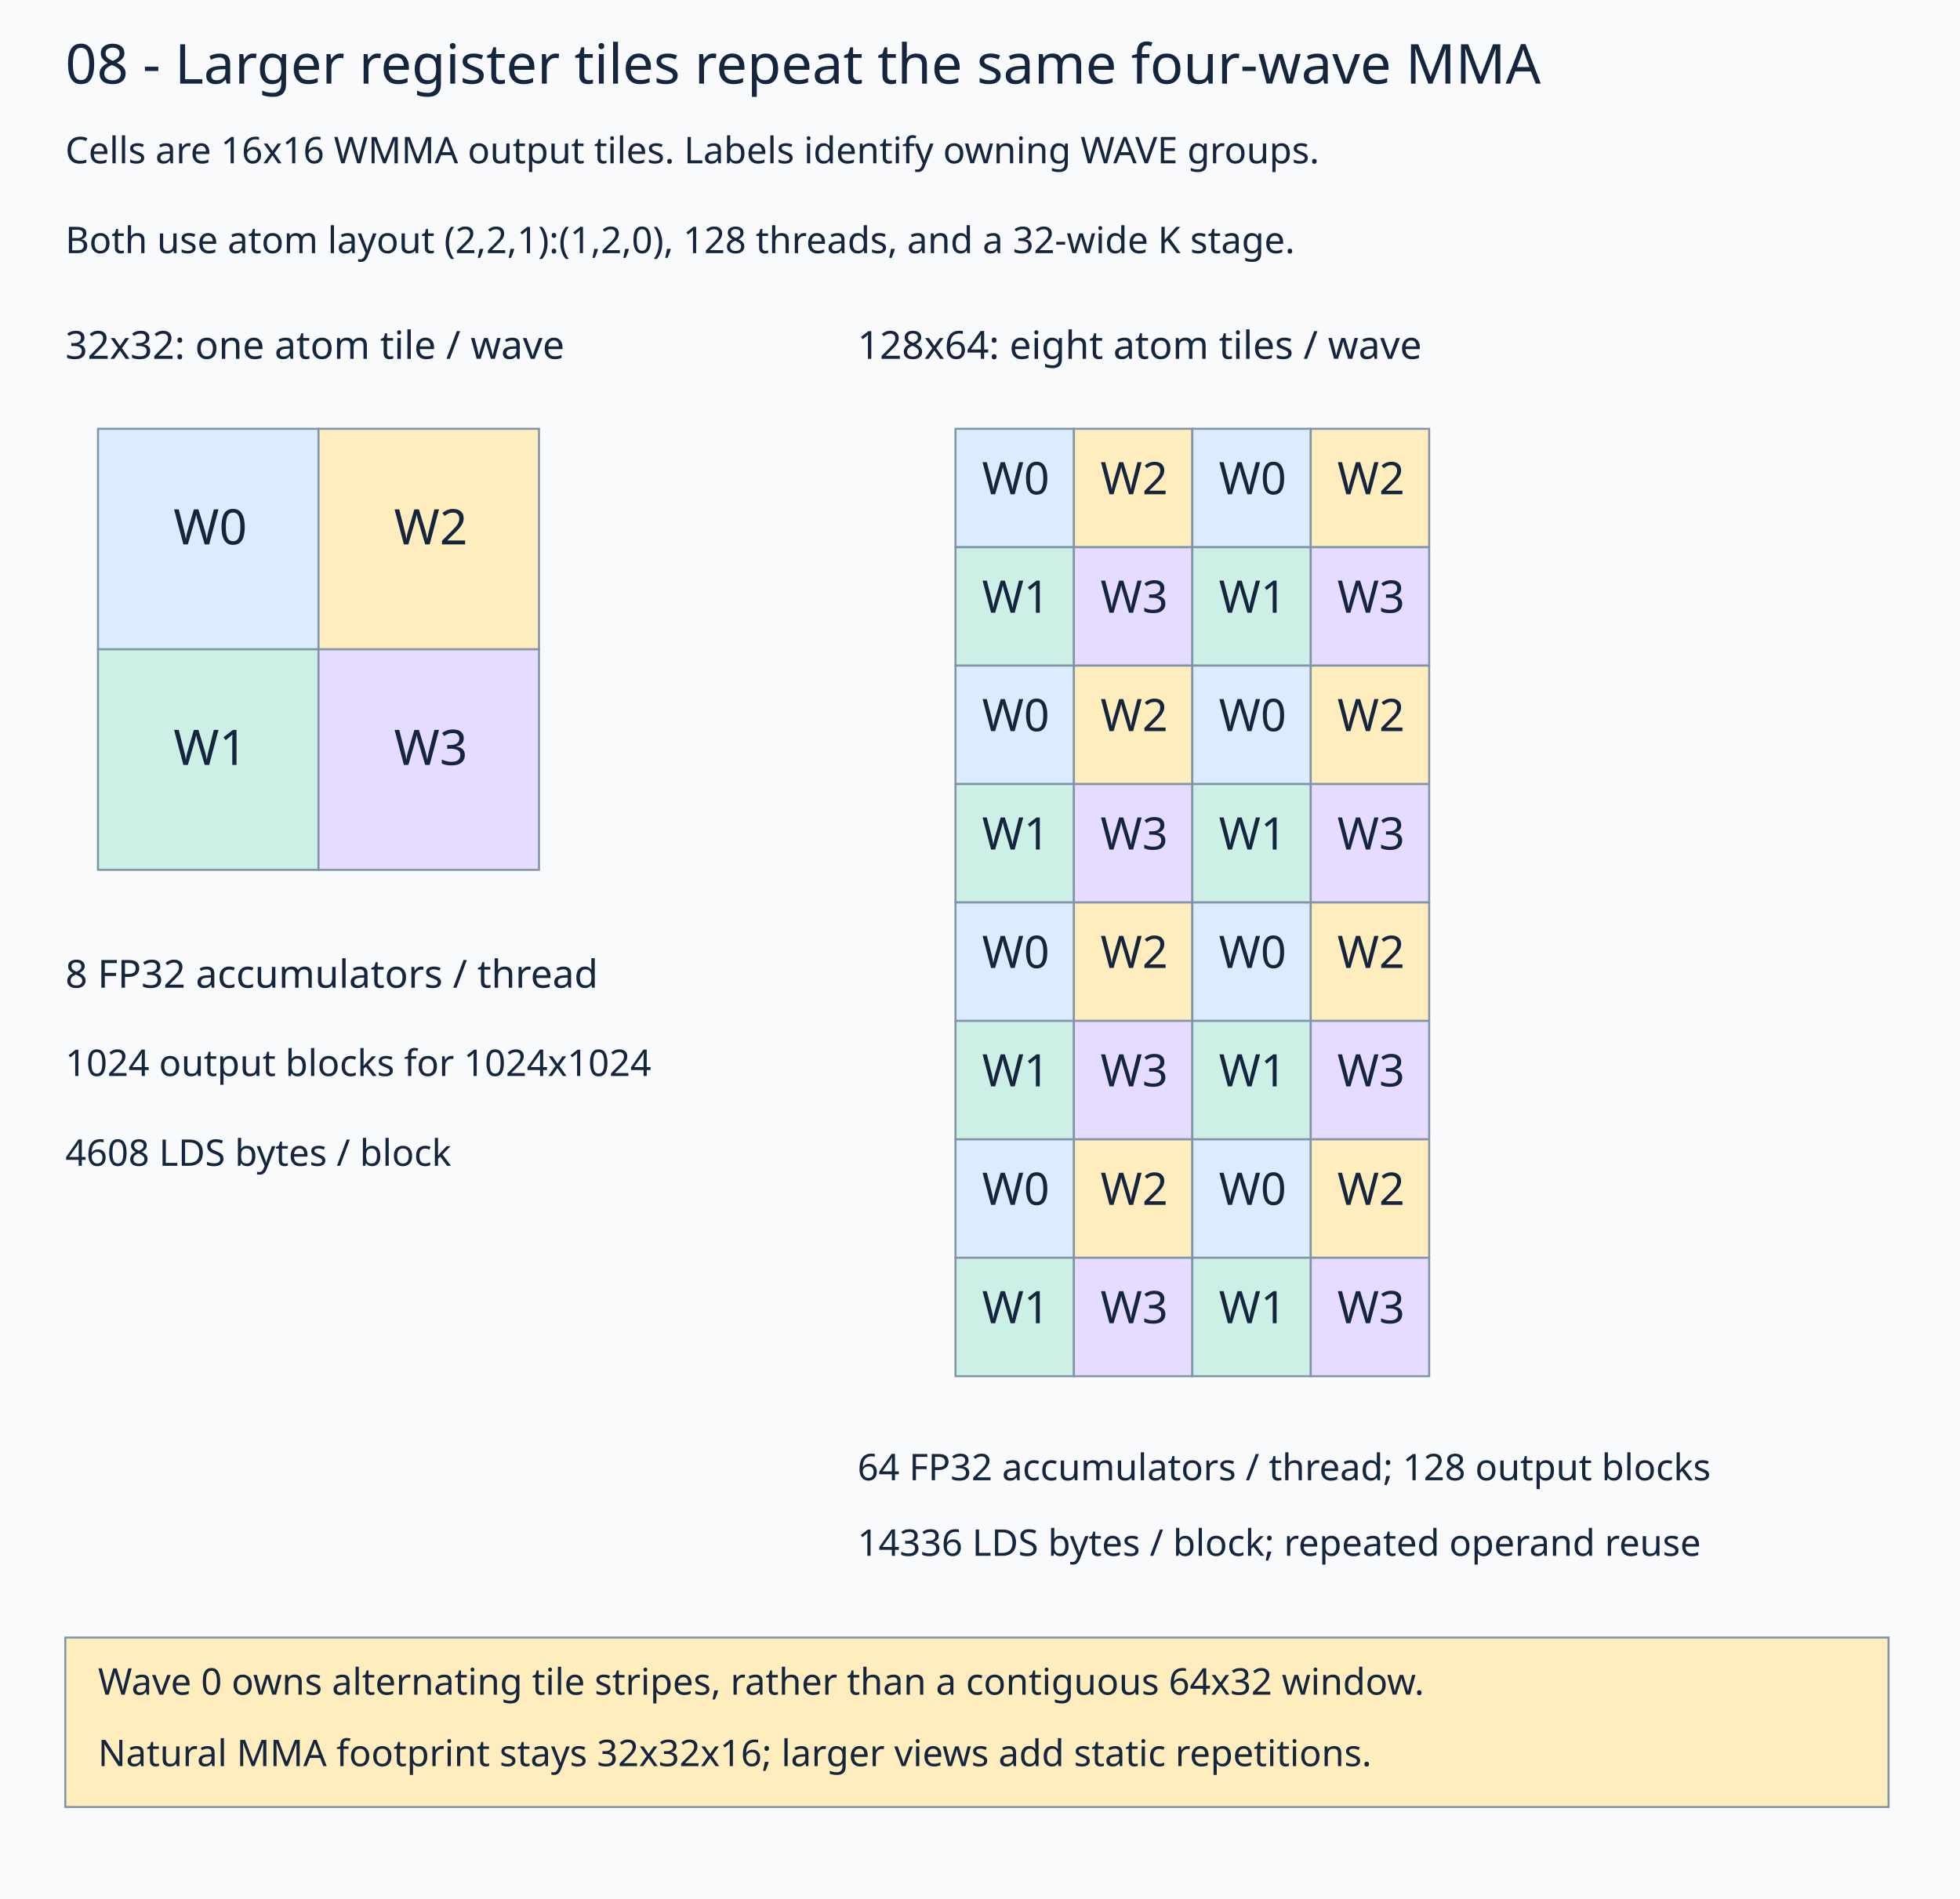
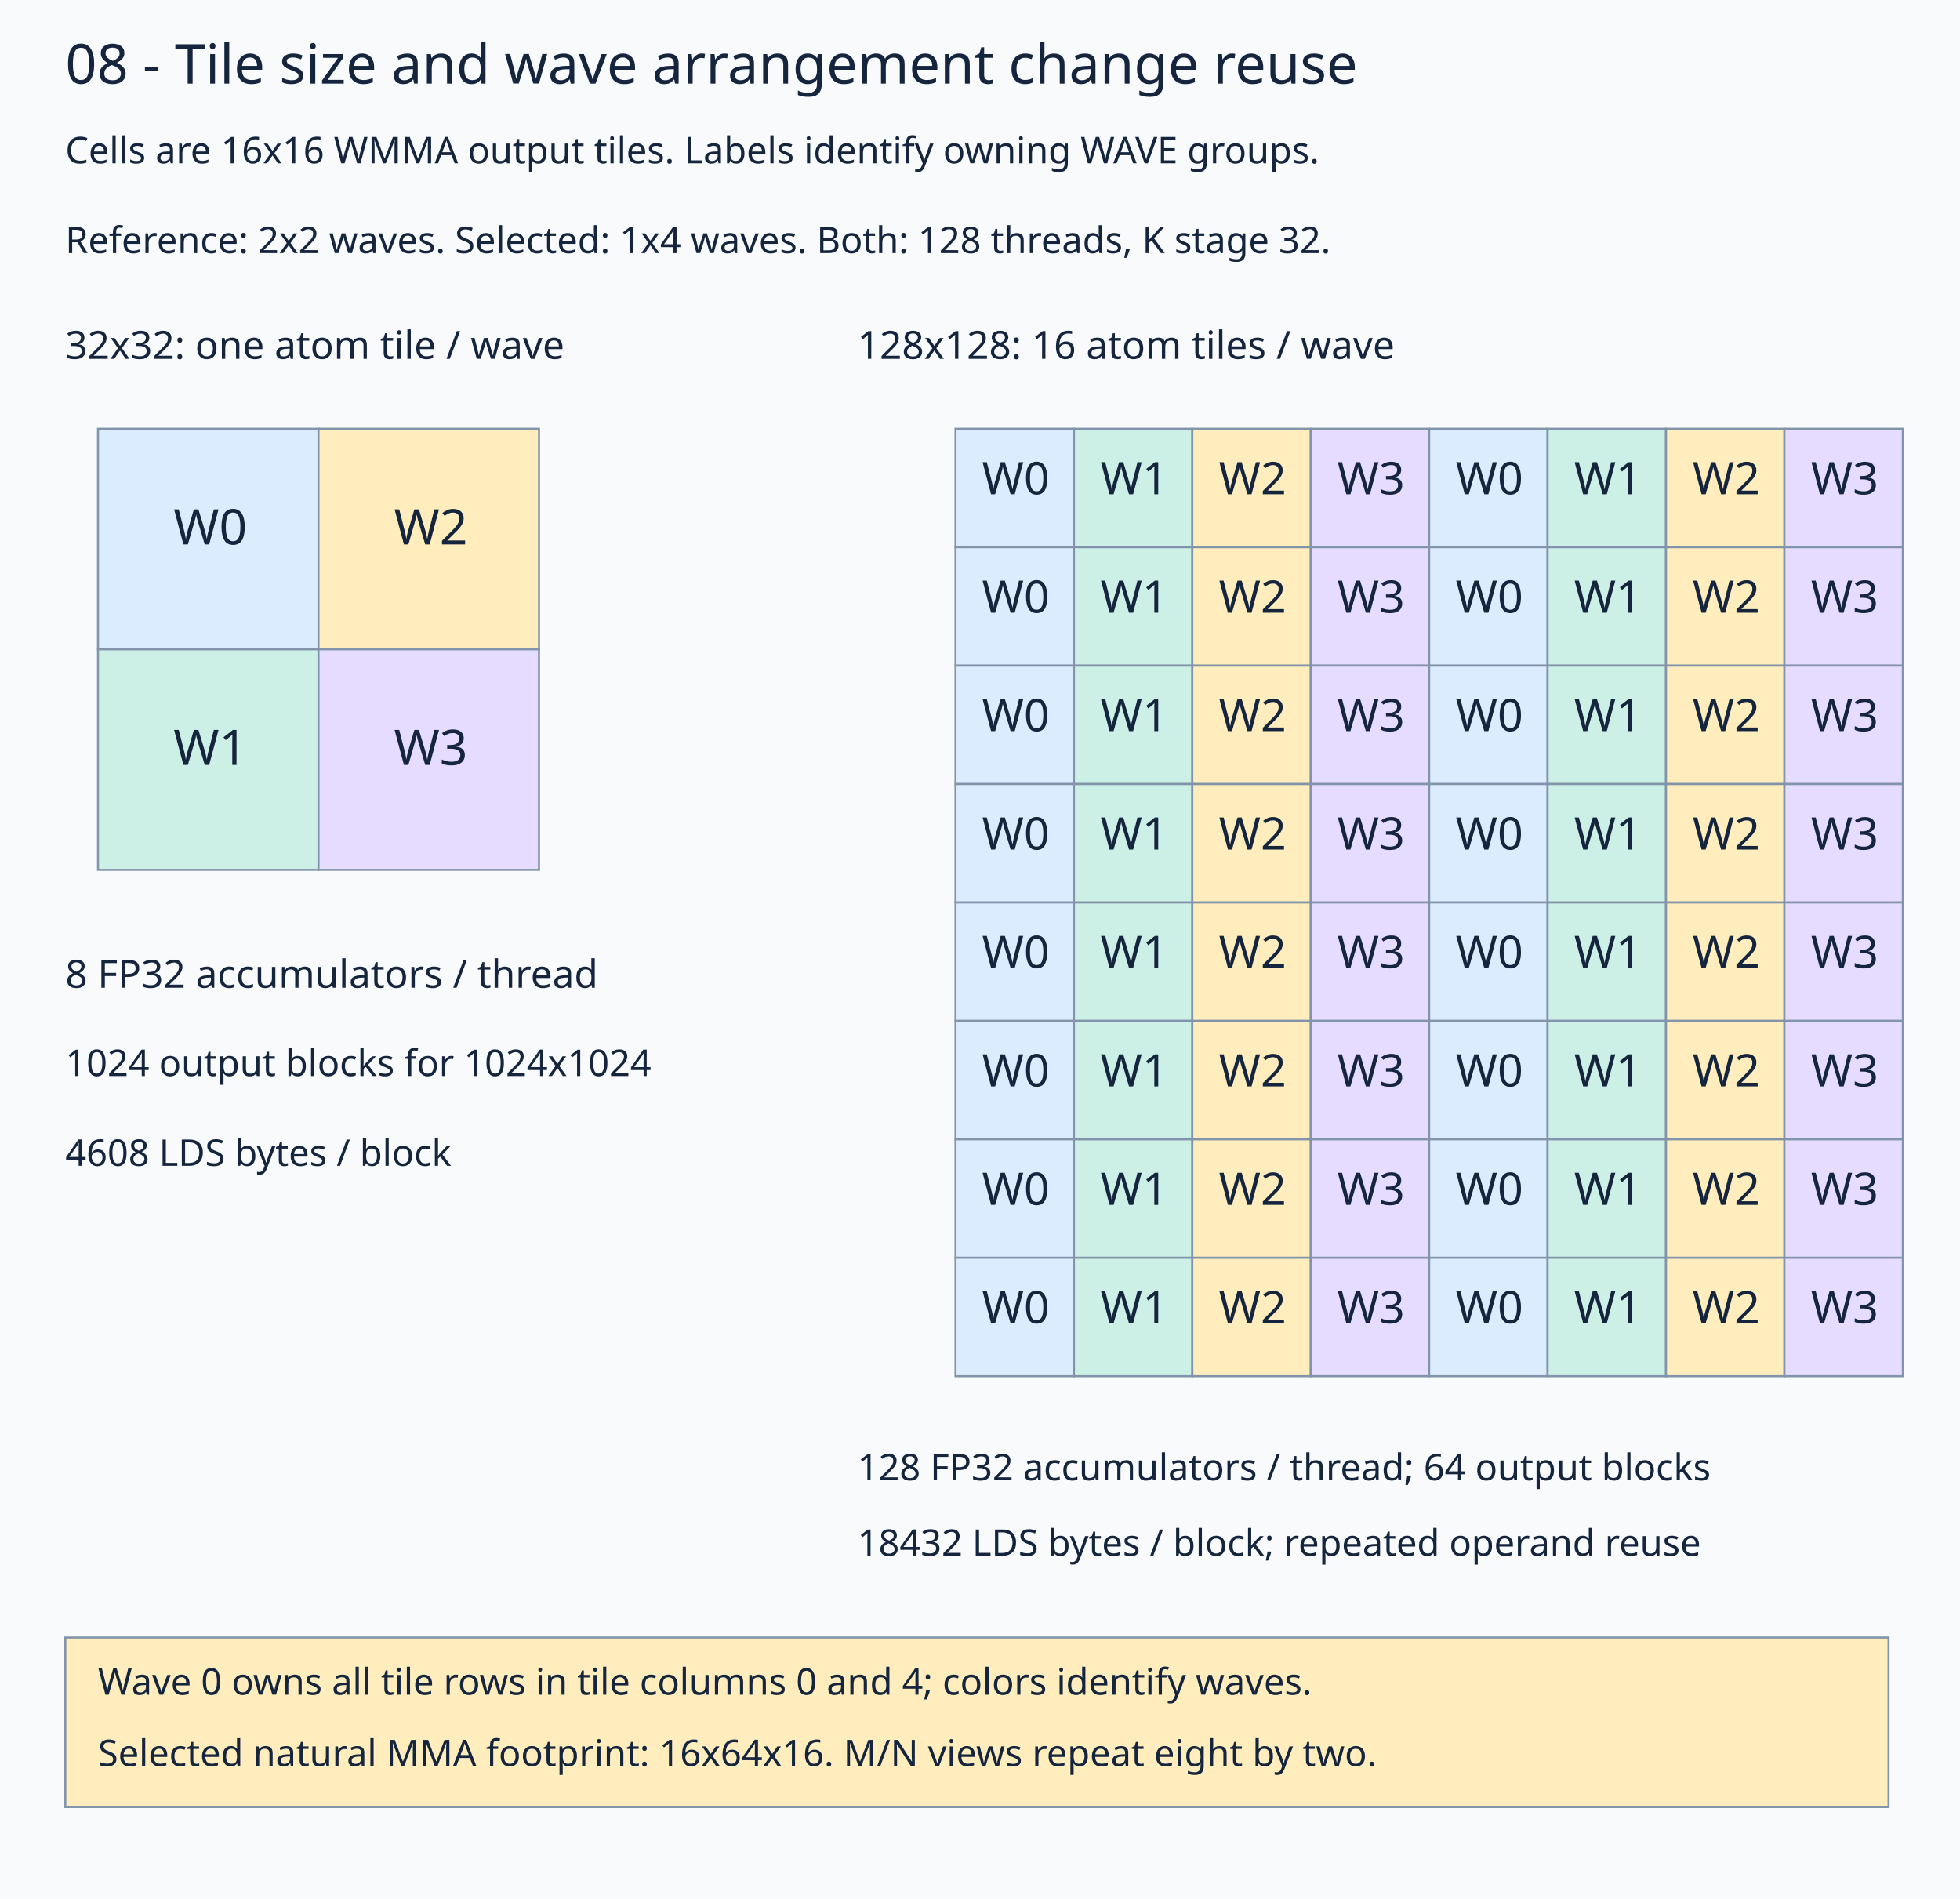
<svg xmlns="http://www.w3.org/2000/svg" width="960" height="930" viewBox="0 0 960 930" role="img">
  <rect width="100%" height="100%" fill="#f8fafc" />
-   <text x="32" y="20" dominant-baseline="text-before-edge" font-family="Noto Sans, sans-serif" font-size="27" fill="#14253d">08 - Larger register tiles repeat the same four-wave MMA</text>
+   <text x="32" y="20" dominant-baseline="text-before-edge" font-family="Noto Sans, sans-serif" font-size="27" fill="#14253d">08 - Tile size and wave arrangement change reuse</text>
  <text x="32" y="66" dominant-baseline="text-before-edge" font-family="Noto Sans, sans-serif" font-size="18" fill="#14253d">Cells are 16x16 WMMA output tiles. Labels identify owning WAVE groups.</text>
-   <text x="32" y="110" dominant-baseline="text-before-edge" font-family="Noto Sans, sans-serif" font-size="18" fill="#14253d">Both use atom layout (2,2,1):(1,2,0), 128 threads, and a 32-wide K stage.</text>
+   <text x="32" y="110" dominant-baseline="text-before-edge" font-family="Noto Sans, sans-serif" font-size="18" fill="#14253d">Reference: 2x2 waves. Selected: 1x4 waves. Both: 128 threads, K stage 32.</text>
  <text x="32" y="161" dominant-baseline="text-before-edge" font-family="Noto Sans, sans-serif" font-size="19" fill="#14253d">32x32: one atom tile / wave</text>
-   <text x="420" y="161" dominant-baseline="text-before-edge" font-family="Noto Sans, sans-serif" font-size="19" fill="#14253d">128x64: eight atom tiles / wave</text>
+   <text x="420" y="161" dominant-baseline="text-before-edge" font-family="Noto Sans, sans-serif" font-size="19" fill="#14253d">128x128: 16 atom tiles / wave</text>
  <rect x="48" y="210" width="108" height="108" fill="#dcecff" stroke="#8294aa" />
  <text x="85" y="248" dominant-baseline="text-before-edge" font-family="Noto Sans, sans-serif" font-size="24" fill="#14253d">W0</text>
  <rect x="156" y="210" width="108" height="108" fill="#ffedbe" stroke="#8294aa" />
  <text x="193" y="248" dominant-baseline="text-before-edge" font-family="Noto Sans, sans-serif" font-size="24" fill="#14253d">W2</text>
  <rect x="48" y="318" width="108" height="108" fill="#ccefe6" stroke="#8294aa" />
  <text x="85" y="356" dominant-baseline="text-before-edge" font-family="Noto Sans, sans-serif" font-size="24" fill="#14253d">W1</text>
  <rect x="156" y="318" width="108" height="108" fill="#e5dcff" stroke="#8294aa" />
  <text x="193" y="356" dominant-baseline="text-before-edge" font-family="Noto Sans, sans-serif" font-size="24" fill="#14253d">W3</text>
  <rect x="468" y="210" width="58" height="58" fill="#dcecff" stroke="#8294aa" />
  <text x="481" y="225" dominant-baseline="text-before-edge" font-family="Noto Sans, sans-serif" font-size="22" fill="#14253d">W0</text>
-   <rect x="526" y="210" width="58" height="58" fill="#ffedbe" stroke="#8294aa" />
-   <text x="539" y="225" dominant-baseline="text-before-edge" font-family="Noto Sans, sans-serif" font-size="22" fill="#14253d">W2</text>
-   <rect x="584" y="210" width="58" height="58" fill="#dcecff" stroke="#8294aa" />
-   <text x="597" y="225" dominant-baseline="text-before-edge" font-family="Noto Sans, sans-serif" font-size="22" fill="#14253d">W0</text>
-   <rect x="642" y="210" width="58" height="58" fill="#ffedbe" stroke="#8294aa" />
-   <text x="655" y="225" dominant-baseline="text-before-edge" font-family="Noto Sans, sans-serif" font-size="22" fill="#14253d">W2</text>
-   <rect x="468" y="268" width="58" height="58" fill="#ccefe6" stroke="#8294aa" />
-   <text x="481" y="283" dominant-baseline="text-before-edge" font-family="Noto Sans, sans-serif" font-size="22" fill="#14253d">W1</text>
-   <rect x="526" y="268" width="58" height="58" fill="#e5dcff" stroke="#8294aa" />
-   <text x="539" y="283" dominant-baseline="text-before-edge" font-family="Noto Sans, sans-serif" font-size="22" fill="#14253d">W3</text>
-   <rect x="584" y="268" width="58" height="58" fill="#ccefe6" stroke="#8294aa" />
-   <text x="597" y="283" dominant-baseline="text-before-edge" font-family="Noto Sans, sans-serif" font-size="22" fill="#14253d">W1</text>
+   <rect x="526" y="210" width="58" height="58" fill="#ccefe6" stroke="#8294aa" />
+   <text x="539" y="225" dominant-baseline="text-before-edge" font-family="Noto Sans, sans-serif" font-size="22" fill="#14253d">W1</text>
+   <rect x="584" y="210" width="58" height="58" fill="#ffedbe" stroke="#8294aa" />
+   <text x="597" y="225" dominant-baseline="text-before-edge" font-family="Noto Sans, sans-serif" font-size="22" fill="#14253d">W2</text>
+   <rect x="642" y="210" width="58" height="58" fill="#e5dcff" stroke="#8294aa" />
+   <text x="655" y="225" dominant-baseline="text-before-edge" font-family="Noto Sans, sans-serif" font-size="22" fill="#14253d">W3</text>
+   <rect x="700" y="210" width="58" height="58" fill="#dcecff" stroke="#8294aa" />
+   <text x="713" y="225" dominant-baseline="text-before-edge" font-family="Noto Sans, sans-serif" font-size="22" fill="#14253d">W0</text>
+   <rect x="758" y="210" width="58" height="58" fill="#ccefe6" stroke="#8294aa" />
+   <text x="771" y="225" dominant-baseline="text-before-edge" font-family="Noto Sans, sans-serif" font-size="22" fill="#14253d">W1</text>
+   <rect x="816" y="210" width="58" height="58" fill="#ffedbe" stroke="#8294aa" />
+   <text x="829" y="225" dominant-baseline="text-before-edge" font-family="Noto Sans, sans-serif" font-size="22" fill="#14253d">W2</text>
+   <rect x="874" y="210" width="58" height="58" fill="#e5dcff" stroke="#8294aa" />
+   <text x="887" y="225" dominant-baseline="text-before-edge" font-family="Noto Sans, sans-serif" font-size="22" fill="#14253d">W3</text>
+   <rect x="468" y="268" width="58" height="58" fill="#dcecff" stroke="#8294aa" />
+   <text x="481" y="283" dominant-baseline="text-before-edge" font-family="Noto Sans, sans-serif" font-size="22" fill="#14253d">W0</text>
+   <rect x="526" y="268" width="58" height="58" fill="#ccefe6" stroke="#8294aa" />
+   <text x="539" y="283" dominant-baseline="text-before-edge" font-family="Noto Sans, sans-serif" font-size="22" fill="#14253d">W1</text>
+   <rect x="584" y="268" width="58" height="58" fill="#ffedbe" stroke="#8294aa" />
+   <text x="597" y="283" dominant-baseline="text-before-edge" font-family="Noto Sans, sans-serif" font-size="22" fill="#14253d">W2</text>
  <rect x="642" y="268" width="58" height="58" fill="#e5dcff" stroke="#8294aa" />
  <text x="655" y="283" dominant-baseline="text-before-edge" font-family="Noto Sans, sans-serif" font-size="22" fill="#14253d">W3</text>
+   <rect x="700" y="268" width="58" height="58" fill="#dcecff" stroke="#8294aa" />
+   <text x="713" y="283" dominant-baseline="text-before-edge" font-family="Noto Sans, sans-serif" font-size="22" fill="#14253d">W0</text>
+   <rect x="758" y="268" width="58" height="58" fill="#ccefe6" stroke="#8294aa" />
+   <text x="771" y="283" dominant-baseline="text-before-edge" font-family="Noto Sans, sans-serif" font-size="22" fill="#14253d">W1</text>
+   <rect x="816" y="268" width="58" height="58" fill="#ffedbe" stroke="#8294aa" />
+   <text x="829" y="283" dominant-baseline="text-before-edge" font-family="Noto Sans, sans-serif" font-size="22" fill="#14253d">W2</text>
+   <rect x="874" y="268" width="58" height="58" fill="#e5dcff" stroke="#8294aa" />
+   <text x="887" y="283" dominant-baseline="text-before-edge" font-family="Noto Sans, sans-serif" font-size="22" fill="#14253d">W3</text>
  <rect x="468" y="326" width="58" height="58" fill="#dcecff" stroke="#8294aa" />
  <text x="481" y="341" dominant-baseline="text-before-edge" font-family="Noto Sans, sans-serif" font-size="22" fill="#14253d">W0</text>
-   <rect x="526" y="326" width="58" height="58" fill="#ffedbe" stroke="#8294aa" />
-   <text x="539" y="341" dominant-baseline="text-before-edge" font-family="Noto Sans, sans-serif" font-size="22" fill="#14253d">W2</text>
-   <rect x="584" y="326" width="58" height="58" fill="#dcecff" stroke="#8294aa" />
-   <text x="597" y="341" dominant-baseline="text-before-edge" font-family="Noto Sans, sans-serif" font-size="22" fill="#14253d">W0</text>
-   <rect x="642" y="326" width="58" height="58" fill="#ffedbe" stroke="#8294aa" />
-   <text x="655" y="341" dominant-baseline="text-before-edge" font-family="Noto Sans, sans-serif" font-size="22" fill="#14253d">W2</text>
-   <rect x="468" y="384" width="58" height="58" fill="#ccefe6" stroke="#8294aa" />
-   <text x="481" y="399" dominant-baseline="text-before-edge" font-family="Noto Sans, sans-serif" font-size="22" fill="#14253d">W1</text>
-   <rect x="526" y="384" width="58" height="58" fill="#e5dcff" stroke="#8294aa" />
-   <text x="539" y="399" dominant-baseline="text-before-edge" font-family="Noto Sans, sans-serif" font-size="22" fill="#14253d">W3</text>
-   <rect x="584" y="384" width="58" height="58" fill="#ccefe6" stroke="#8294aa" />
-   <text x="597" y="399" dominant-baseline="text-before-edge" font-family="Noto Sans, sans-serif" font-size="22" fill="#14253d">W1</text>
+   <rect x="526" y="326" width="58" height="58" fill="#ccefe6" stroke="#8294aa" />
+   <text x="539" y="341" dominant-baseline="text-before-edge" font-family="Noto Sans, sans-serif" font-size="22" fill="#14253d">W1</text>
+   <rect x="584" y="326" width="58" height="58" fill="#ffedbe" stroke="#8294aa" />
+   <text x="597" y="341" dominant-baseline="text-before-edge" font-family="Noto Sans, sans-serif" font-size="22" fill="#14253d">W2</text>
+   <rect x="642" y="326" width="58" height="58" fill="#e5dcff" stroke="#8294aa" />
+   <text x="655" y="341" dominant-baseline="text-before-edge" font-family="Noto Sans, sans-serif" font-size="22" fill="#14253d">W3</text>
+   <rect x="700" y="326" width="58" height="58" fill="#dcecff" stroke="#8294aa" />
+   <text x="713" y="341" dominant-baseline="text-before-edge" font-family="Noto Sans, sans-serif" font-size="22" fill="#14253d">W0</text>
+   <rect x="758" y="326" width="58" height="58" fill="#ccefe6" stroke="#8294aa" />
+   <text x="771" y="341" dominant-baseline="text-before-edge" font-family="Noto Sans, sans-serif" font-size="22" fill="#14253d">W1</text>
+   <rect x="816" y="326" width="58" height="58" fill="#ffedbe" stroke="#8294aa" />
+   <text x="829" y="341" dominant-baseline="text-before-edge" font-family="Noto Sans, sans-serif" font-size="22" fill="#14253d">W2</text>
+   <rect x="874" y="326" width="58" height="58" fill="#e5dcff" stroke="#8294aa" />
+   <text x="887" y="341" dominant-baseline="text-before-edge" font-family="Noto Sans, sans-serif" font-size="22" fill="#14253d">W3</text>
+   <rect x="468" y="384" width="58" height="58" fill="#dcecff" stroke="#8294aa" />
+   <text x="481" y="399" dominant-baseline="text-before-edge" font-family="Noto Sans, sans-serif" font-size="22" fill="#14253d">W0</text>
+   <rect x="526" y="384" width="58" height="58" fill="#ccefe6" stroke="#8294aa" />
+   <text x="539" y="399" dominant-baseline="text-before-edge" font-family="Noto Sans, sans-serif" font-size="22" fill="#14253d">W1</text>
+   <rect x="584" y="384" width="58" height="58" fill="#ffedbe" stroke="#8294aa" />
+   <text x="597" y="399" dominant-baseline="text-before-edge" font-family="Noto Sans, sans-serif" font-size="22" fill="#14253d">W2</text>
  <rect x="642" y="384" width="58" height="58" fill="#e5dcff" stroke="#8294aa" />
  <text x="655" y="399" dominant-baseline="text-before-edge" font-family="Noto Sans, sans-serif" font-size="22" fill="#14253d">W3</text>
+   <rect x="700" y="384" width="58" height="58" fill="#dcecff" stroke="#8294aa" />
+   <text x="713" y="399" dominant-baseline="text-before-edge" font-family="Noto Sans, sans-serif" font-size="22" fill="#14253d">W0</text>
+   <rect x="758" y="384" width="58" height="58" fill="#ccefe6" stroke="#8294aa" />
+   <text x="771" y="399" dominant-baseline="text-before-edge" font-family="Noto Sans, sans-serif" font-size="22" fill="#14253d">W1</text>
+   <rect x="816" y="384" width="58" height="58" fill="#ffedbe" stroke="#8294aa" />
+   <text x="829" y="399" dominant-baseline="text-before-edge" font-family="Noto Sans, sans-serif" font-size="22" fill="#14253d">W2</text>
+   <rect x="874" y="384" width="58" height="58" fill="#e5dcff" stroke="#8294aa" />
+   <text x="887" y="399" dominant-baseline="text-before-edge" font-family="Noto Sans, sans-serif" font-size="22" fill="#14253d">W3</text>
  <rect x="468" y="442" width="58" height="58" fill="#dcecff" stroke="#8294aa" />
  <text x="481" y="457" dominant-baseline="text-before-edge" font-family="Noto Sans, sans-serif" font-size="22" fill="#14253d">W0</text>
-   <rect x="526" y="442" width="58" height="58" fill="#ffedbe" stroke="#8294aa" />
-   <text x="539" y="457" dominant-baseline="text-before-edge" font-family="Noto Sans, sans-serif" font-size="22" fill="#14253d">W2</text>
-   <rect x="584" y="442" width="58" height="58" fill="#dcecff" stroke="#8294aa" />
-   <text x="597" y="457" dominant-baseline="text-before-edge" font-family="Noto Sans, sans-serif" font-size="22" fill="#14253d">W0</text>
-   <rect x="642" y="442" width="58" height="58" fill="#ffedbe" stroke="#8294aa" />
-   <text x="655" y="457" dominant-baseline="text-before-edge" font-family="Noto Sans, sans-serif" font-size="22" fill="#14253d">W2</text>
-   <rect x="468" y="500" width="58" height="58" fill="#ccefe6" stroke="#8294aa" />
-   <text x="481" y="515" dominant-baseline="text-before-edge" font-family="Noto Sans, sans-serif" font-size="22" fill="#14253d">W1</text>
-   <rect x="526" y="500" width="58" height="58" fill="#e5dcff" stroke="#8294aa" />
-   <text x="539" y="515" dominant-baseline="text-before-edge" font-family="Noto Sans, sans-serif" font-size="22" fill="#14253d">W3</text>
-   <rect x="584" y="500" width="58" height="58" fill="#ccefe6" stroke="#8294aa" />
-   <text x="597" y="515" dominant-baseline="text-before-edge" font-family="Noto Sans, sans-serif" font-size="22" fill="#14253d">W1</text>
+   <rect x="526" y="442" width="58" height="58" fill="#ccefe6" stroke="#8294aa" />
+   <text x="539" y="457" dominant-baseline="text-before-edge" font-family="Noto Sans, sans-serif" font-size="22" fill="#14253d">W1</text>
+   <rect x="584" y="442" width="58" height="58" fill="#ffedbe" stroke="#8294aa" />
+   <text x="597" y="457" dominant-baseline="text-before-edge" font-family="Noto Sans, sans-serif" font-size="22" fill="#14253d">W2</text>
+   <rect x="642" y="442" width="58" height="58" fill="#e5dcff" stroke="#8294aa" />
+   <text x="655" y="457" dominant-baseline="text-before-edge" font-family="Noto Sans, sans-serif" font-size="22" fill="#14253d">W3</text>
+   <rect x="700" y="442" width="58" height="58" fill="#dcecff" stroke="#8294aa" />
+   <text x="713" y="457" dominant-baseline="text-before-edge" font-family="Noto Sans, sans-serif" font-size="22" fill="#14253d">W0</text>
+   <rect x="758" y="442" width="58" height="58" fill="#ccefe6" stroke="#8294aa" />
+   <text x="771" y="457" dominant-baseline="text-before-edge" font-family="Noto Sans, sans-serif" font-size="22" fill="#14253d">W1</text>
+   <rect x="816" y="442" width="58" height="58" fill="#ffedbe" stroke="#8294aa" />
+   <text x="829" y="457" dominant-baseline="text-before-edge" font-family="Noto Sans, sans-serif" font-size="22" fill="#14253d">W2</text>
+   <rect x="874" y="442" width="58" height="58" fill="#e5dcff" stroke="#8294aa" />
+   <text x="887" y="457" dominant-baseline="text-before-edge" font-family="Noto Sans, sans-serif" font-size="22" fill="#14253d">W3</text>
+   <rect x="468" y="500" width="58" height="58" fill="#dcecff" stroke="#8294aa" />
+   <text x="481" y="515" dominant-baseline="text-before-edge" font-family="Noto Sans, sans-serif" font-size="22" fill="#14253d">W0</text>
+   <rect x="526" y="500" width="58" height="58" fill="#ccefe6" stroke="#8294aa" />
+   <text x="539" y="515" dominant-baseline="text-before-edge" font-family="Noto Sans, sans-serif" font-size="22" fill="#14253d">W1</text>
+   <rect x="584" y="500" width="58" height="58" fill="#ffedbe" stroke="#8294aa" />
+   <text x="597" y="515" dominant-baseline="text-before-edge" font-family="Noto Sans, sans-serif" font-size="22" fill="#14253d">W2</text>
  <rect x="642" y="500" width="58" height="58" fill="#e5dcff" stroke="#8294aa" />
  <text x="655" y="515" dominant-baseline="text-before-edge" font-family="Noto Sans, sans-serif" font-size="22" fill="#14253d">W3</text>
+   <rect x="700" y="500" width="58" height="58" fill="#dcecff" stroke="#8294aa" />
+   <text x="713" y="515" dominant-baseline="text-before-edge" font-family="Noto Sans, sans-serif" font-size="22" fill="#14253d">W0</text>
+   <rect x="758" y="500" width="58" height="58" fill="#ccefe6" stroke="#8294aa" />
+   <text x="771" y="515" dominant-baseline="text-before-edge" font-family="Noto Sans, sans-serif" font-size="22" fill="#14253d">W1</text>
+   <rect x="816" y="500" width="58" height="58" fill="#ffedbe" stroke="#8294aa" />
+   <text x="829" y="515" dominant-baseline="text-before-edge" font-family="Noto Sans, sans-serif" font-size="22" fill="#14253d">W2</text>
+   <rect x="874" y="500" width="58" height="58" fill="#e5dcff" stroke="#8294aa" />
+   <text x="887" y="515" dominant-baseline="text-before-edge" font-family="Noto Sans, sans-serif" font-size="22" fill="#14253d">W3</text>
  <rect x="468" y="558" width="58" height="58" fill="#dcecff" stroke="#8294aa" />
  <text x="481" y="573" dominant-baseline="text-before-edge" font-family="Noto Sans, sans-serif" font-size="22" fill="#14253d">W0</text>
-   <rect x="526" y="558" width="58" height="58" fill="#ffedbe" stroke="#8294aa" />
-   <text x="539" y="573" dominant-baseline="text-before-edge" font-family="Noto Sans, sans-serif" font-size="22" fill="#14253d">W2</text>
-   <rect x="584" y="558" width="58" height="58" fill="#dcecff" stroke="#8294aa" />
-   <text x="597" y="573" dominant-baseline="text-before-edge" font-family="Noto Sans, sans-serif" font-size="22" fill="#14253d">W0</text>
-   <rect x="642" y="558" width="58" height="58" fill="#ffedbe" stroke="#8294aa" />
-   <text x="655" y="573" dominant-baseline="text-before-edge" font-family="Noto Sans, sans-serif" font-size="22" fill="#14253d">W2</text>
-   <rect x="468" y="616" width="58" height="58" fill="#ccefe6" stroke="#8294aa" />
-   <text x="481" y="631" dominant-baseline="text-before-edge" font-family="Noto Sans, sans-serif" font-size="22" fill="#14253d">W1</text>
-   <rect x="526" y="616" width="58" height="58" fill="#e5dcff" stroke="#8294aa" />
-   <text x="539" y="631" dominant-baseline="text-before-edge" font-family="Noto Sans, sans-serif" font-size="22" fill="#14253d">W3</text>
-   <rect x="584" y="616" width="58" height="58" fill="#ccefe6" stroke="#8294aa" />
-   <text x="597" y="631" dominant-baseline="text-before-edge" font-family="Noto Sans, sans-serif" font-size="22" fill="#14253d">W1</text>
+   <rect x="526" y="558" width="58" height="58" fill="#ccefe6" stroke="#8294aa" />
+   <text x="539" y="573" dominant-baseline="text-before-edge" font-family="Noto Sans, sans-serif" font-size="22" fill="#14253d">W1</text>
+   <rect x="584" y="558" width="58" height="58" fill="#ffedbe" stroke="#8294aa" />
+   <text x="597" y="573" dominant-baseline="text-before-edge" font-family="Noto Sans, sans-serif" font-size="22" fill="#14253d">W2</text>
+   <rect x="642" y="558" width="58" height="58" fill="#e5dcff" stroke="#8294aa" />
+   <text x="655" y="573" dominant-baseline="text-before-edge" font-family="Noto Sans, sans-serif" font-size="22" fill="#14253d">W3</text>
+   <rect x="700" y="558" width="58" height="58" fill="#dcecff" stroke="#8294aa" />
+   <text x="713" y="573" dominant-baseline="text-before-edge" font-family="Noto Sans, sans-serif" font-size="22" fill="#14253d">W0</text>
+   <rect x="758" y="558" width="58" height="58" fill="#ccefe6" stroke="#8294aa" />
+   <text x="771" y="573" dominant-baseline="text-before-edge" font-family="Noto Sans, sans-serif" font-size="22" fill="#14253d">W1</text>
+   <rect x="816" y="558" width="58" height="58" fill="#ffedbe" stroke="#8294aa" />
+   <text x="829" y="573" dominant-baseline="text-before-edge" font-family="Noto Sans, sans-serif" font-size="22" fill="#14253d">W2</text>
+   <rect x="874" y="558" width="58" height="58" fill="#e5dcff" stroke="#8294aa" />
+   <text x="887" y="573" dominant-baseline="text-before-edge" font-family="Noto Sans, sans-serif" font-size="22" fill="#14253d">W3</text>
+   <rect x="468" y="616" width="58" height="58" fill="#dcecff" stroke="#8294aa" />
+   <text x="481" y="631" dominant-baseline="text-before-edge" font-family="Noto Sans, sans-serif" font-size="22" fill="#14253d">W0</text>
+   <rect x="526" y="616" width="58" height="58" fill="#ccefe6" stroke="#8294aa" />
+   <text x="539" y="631" dominant-baseline="text-before-edge" font-family="Noto Sans, sans-serif" font-size="22" fill="#14253d">W1</text>
+   <rect x="584" y="616" width="58" height="58" fill="#ffedbe" stroke="#8294aa" />
+   <text x="597" y="631" dominant-baseline="text-before-edge" font-family="Noto Sans, sans-serif" font-size="22" fill="#14253d">W2</text>
  <rect x="642" y="616" width="58" height="58" fill="#e5dcff" stroke="#8294aa" />
  <text x="655" y="631" dominant-baseline="text-before-edge" font-family="Noto Sans, sans-serif" font-size="22" fill="#14253d">W3</text>
+   <rect x="700" y="616" width="58" height="58" fill="#dcecff" stroke="#8294aa" />
+   <text x="713" y="631" dominant-baseline="text-before-edge" font-family="Noto Sans, sans-serif" font-size="22" fill="#14253d">W0</text>
+   <rect x="758" y="616" width="58" height="58" fill="#ccefe6" stroke="#8294aa" />
+   <text x="771" y="631" dominant-baseline="text-before-edge" font-family="Noto Sans, sans-serif" font-size="22" fill="#14253d">W1</text>
+   <rect x="816" y="616" width="58" height="58" fill="#ffedbe" stroke="#8294aa" />
+   <text x="829" y="631" dominant-baseline="text-before-edge" font-family="Noto Sans, sans-serif" font-size="22" fill="#14253d">W2</text>
+   <rect x="874" y="616" width="58" height="58" fill="#e5dcff" stroke="#8294aa" />
+   <text x="887" y="631" dominant-baseline="text-before-edge" font-family="Noto Sans, sans-serif" font-size="22" fill="#14253d">W3</text>
  <text x="32" y="469" dominant-baseline="text-before-edge" font-family="Noto Sans, sans-serif" font-size="19" fill="#14253d">8 FP32 accumulators / thread</text>
  <text x="32" y="513" dominant-baseline="text-before-edge" font-family="Noto Sans, sans-serif" font-size="18" fill="#14253d">1024 output blocks for 1024x1024</text>
  <text x="32" y="557" dominant-baseline="text-before-edge" font-family="Noto Sans, sans-serif" font-size="18" fill="#14253d">4608 LDS bytes / block</text>
-   <text x="420" y="711" dominant-baseline="text-before-edge" font-family="Noto Sans, sans-serif" font-size="18" fill="#14253d">64 FP32 accumulators / thread; 128 output blocks</text>
-   <text x="420" y="748" dominant-baseline="text-before-edge" font-family="Noto Sans, sans-serif" font-size="18" fill="#14253d">14336 LDS bytes / block; repeated operand reuse</text>
+   <text x="420" y="711" dominant-baseline="text-before-edge" font-family="Noto Sans, sans-serif" font-size="18" fill="#14253d">128 FP32 accumulators / thread; 64 output blocks</text>
+   <text x="420" y="748" dominant-baseline="text-before-edge" font-family="Noto Sans, sans-serif" font-size="18" fill="#14253d">18432 LDS bytes / block; repeated operand reuse</text>
  <rect x="32" y="802" width="893" height="83" fill="#ffedbe" stroke="#8294aa" />
-   <text x="48" y="816" dominant-baseline="text-before-edge" font-family="Noto Sans, sans-serif" font-size="18" fill="#14253d">Wave 0 owns alternating tile stripes, rather than a contiguous 64x32 window.</text>
-   <text x="48" y="851" dominant-baseline="text-before-edge" font-family="Noto Sans, sans-serif" font-size="18" fill="#14253d">Natural MMA footprint stays 32x32x16; larger views add static repetitions.</text>
+   <text x="48" y="816" dominant-baseline="text-before-edge" font-family="Noto Sans, sans-serif" font-size="18" fill="#14253d">Wave 0 owns all tile rows in tile columns 0 and 4; colors identify waves.</text>
+   <text x="48" y="851" dominant-baseline="text-before-edge" font-family="Noto Sans, sans-serif" font-size="18" fill="#14253d">Selected natural MMA footprint: 16x64x16. M/N views repeat eight by two.</text>
</svg>
